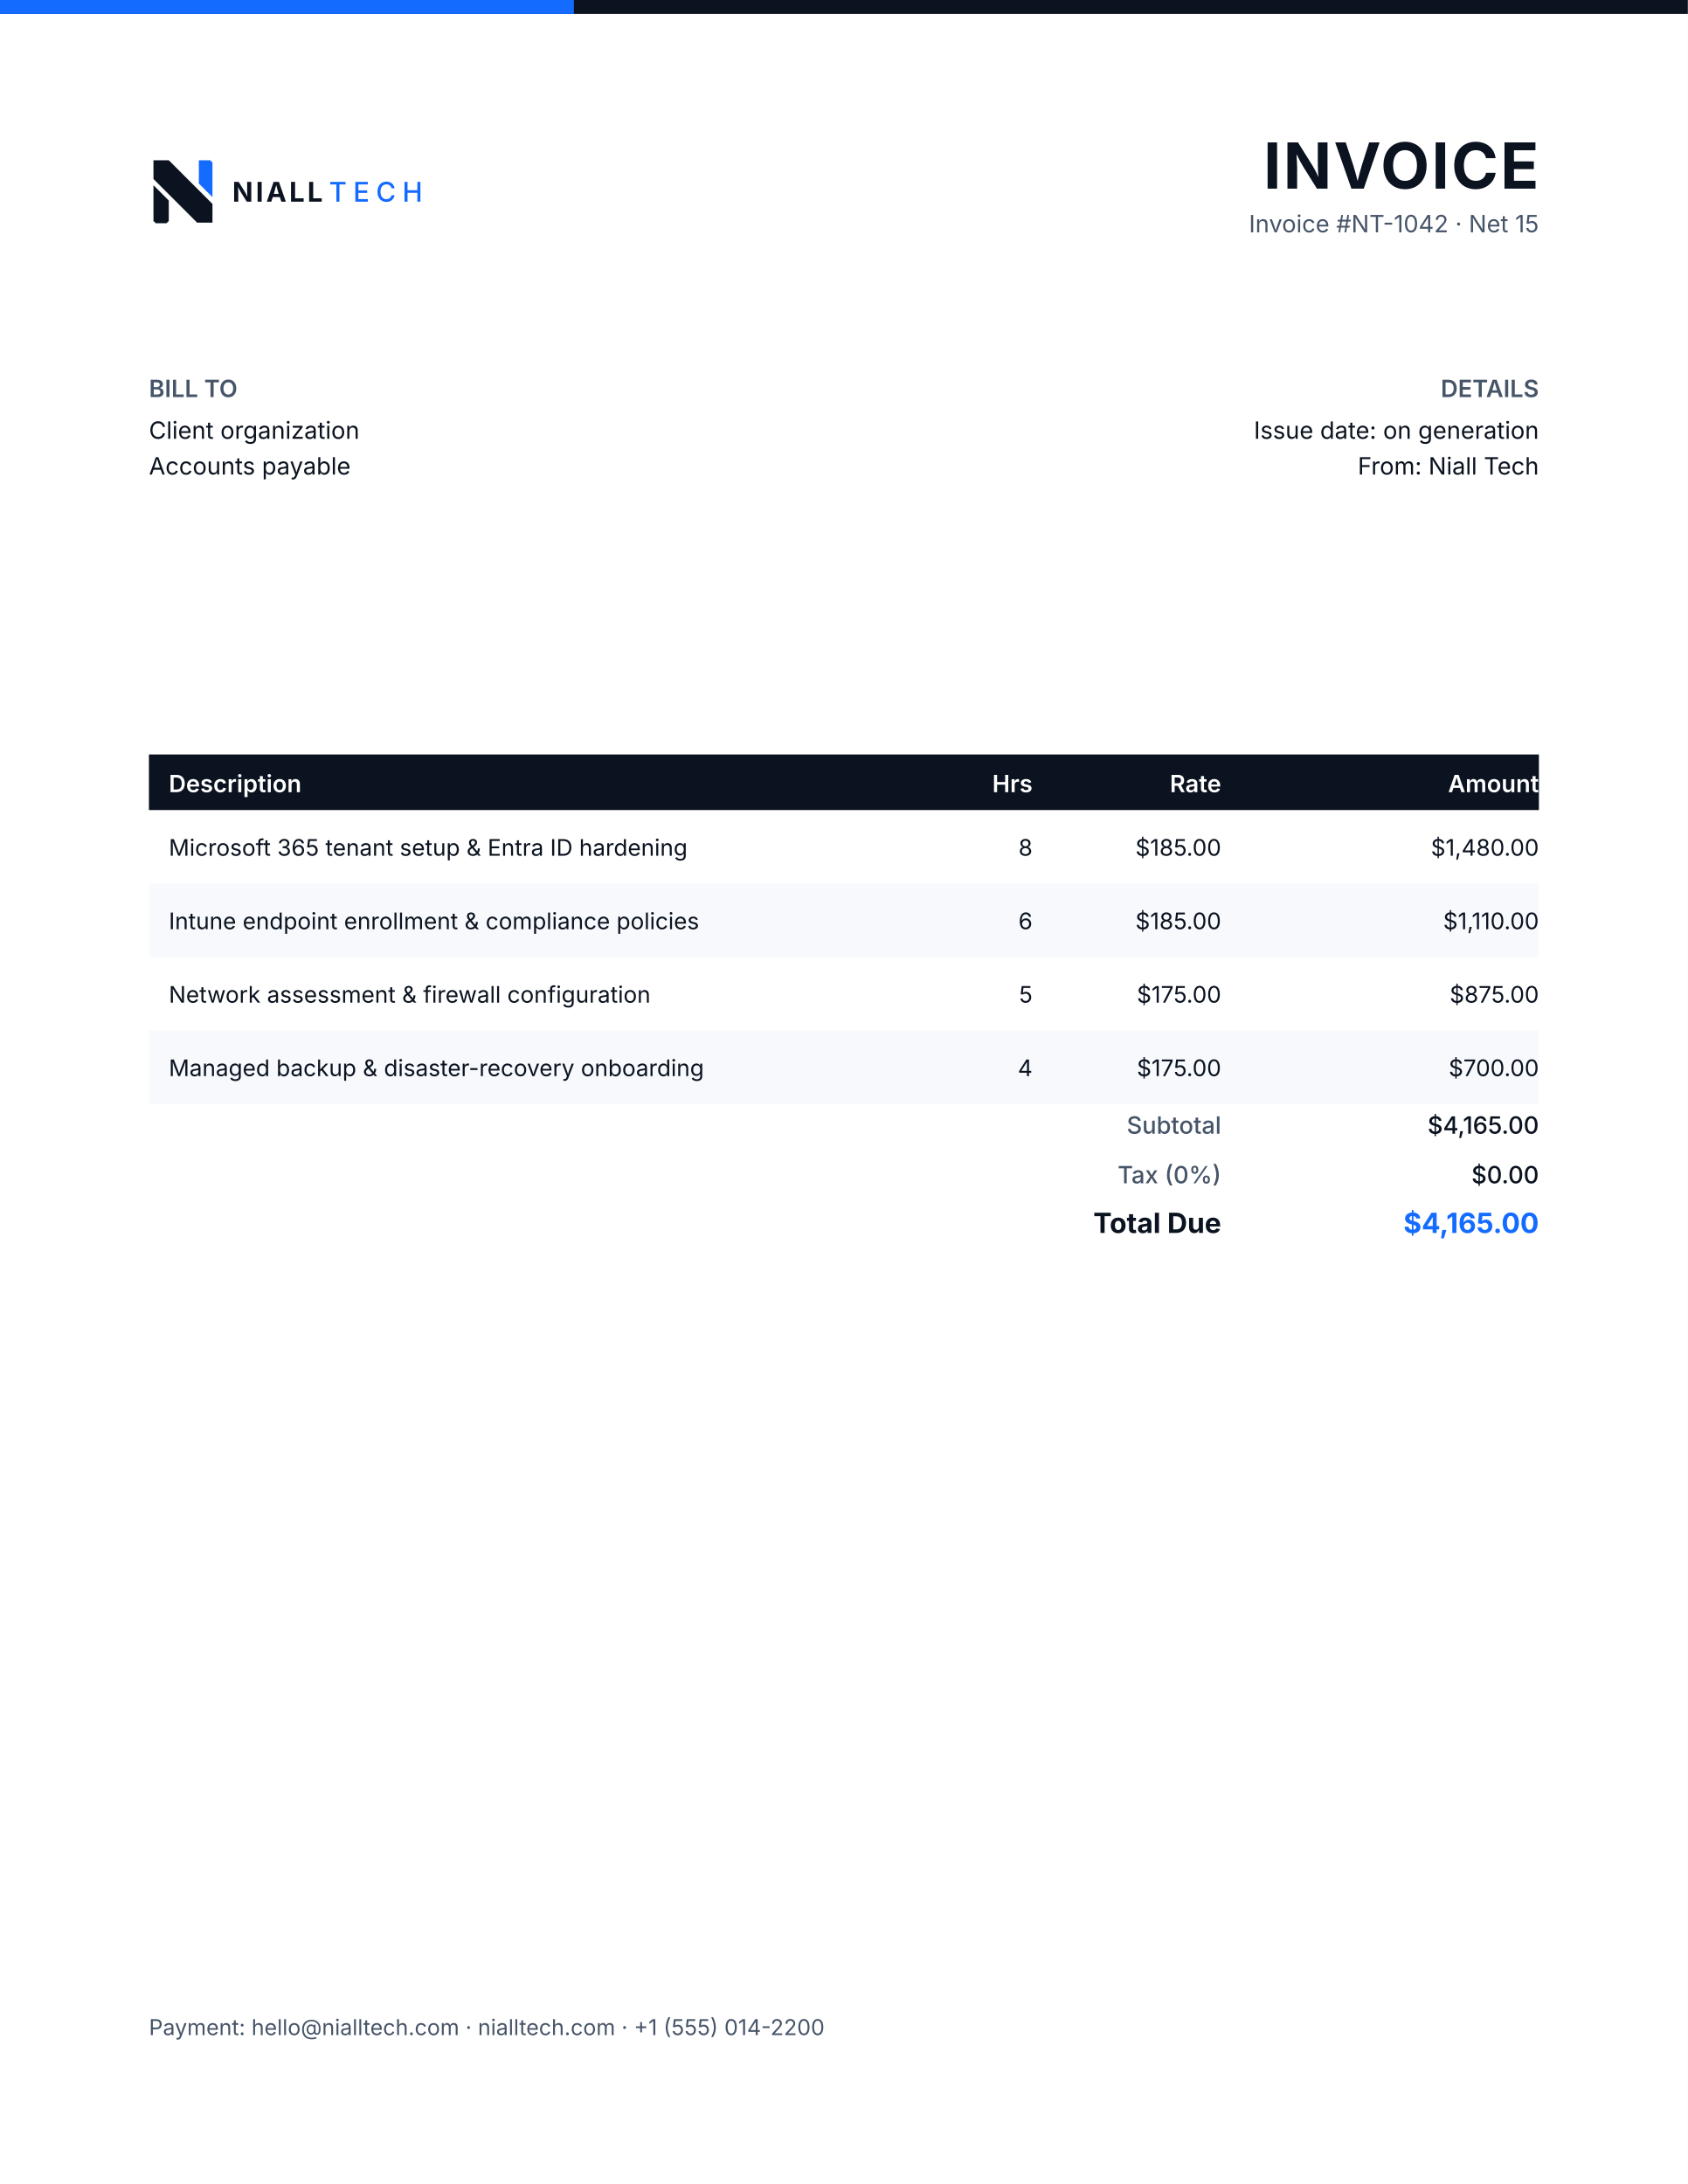
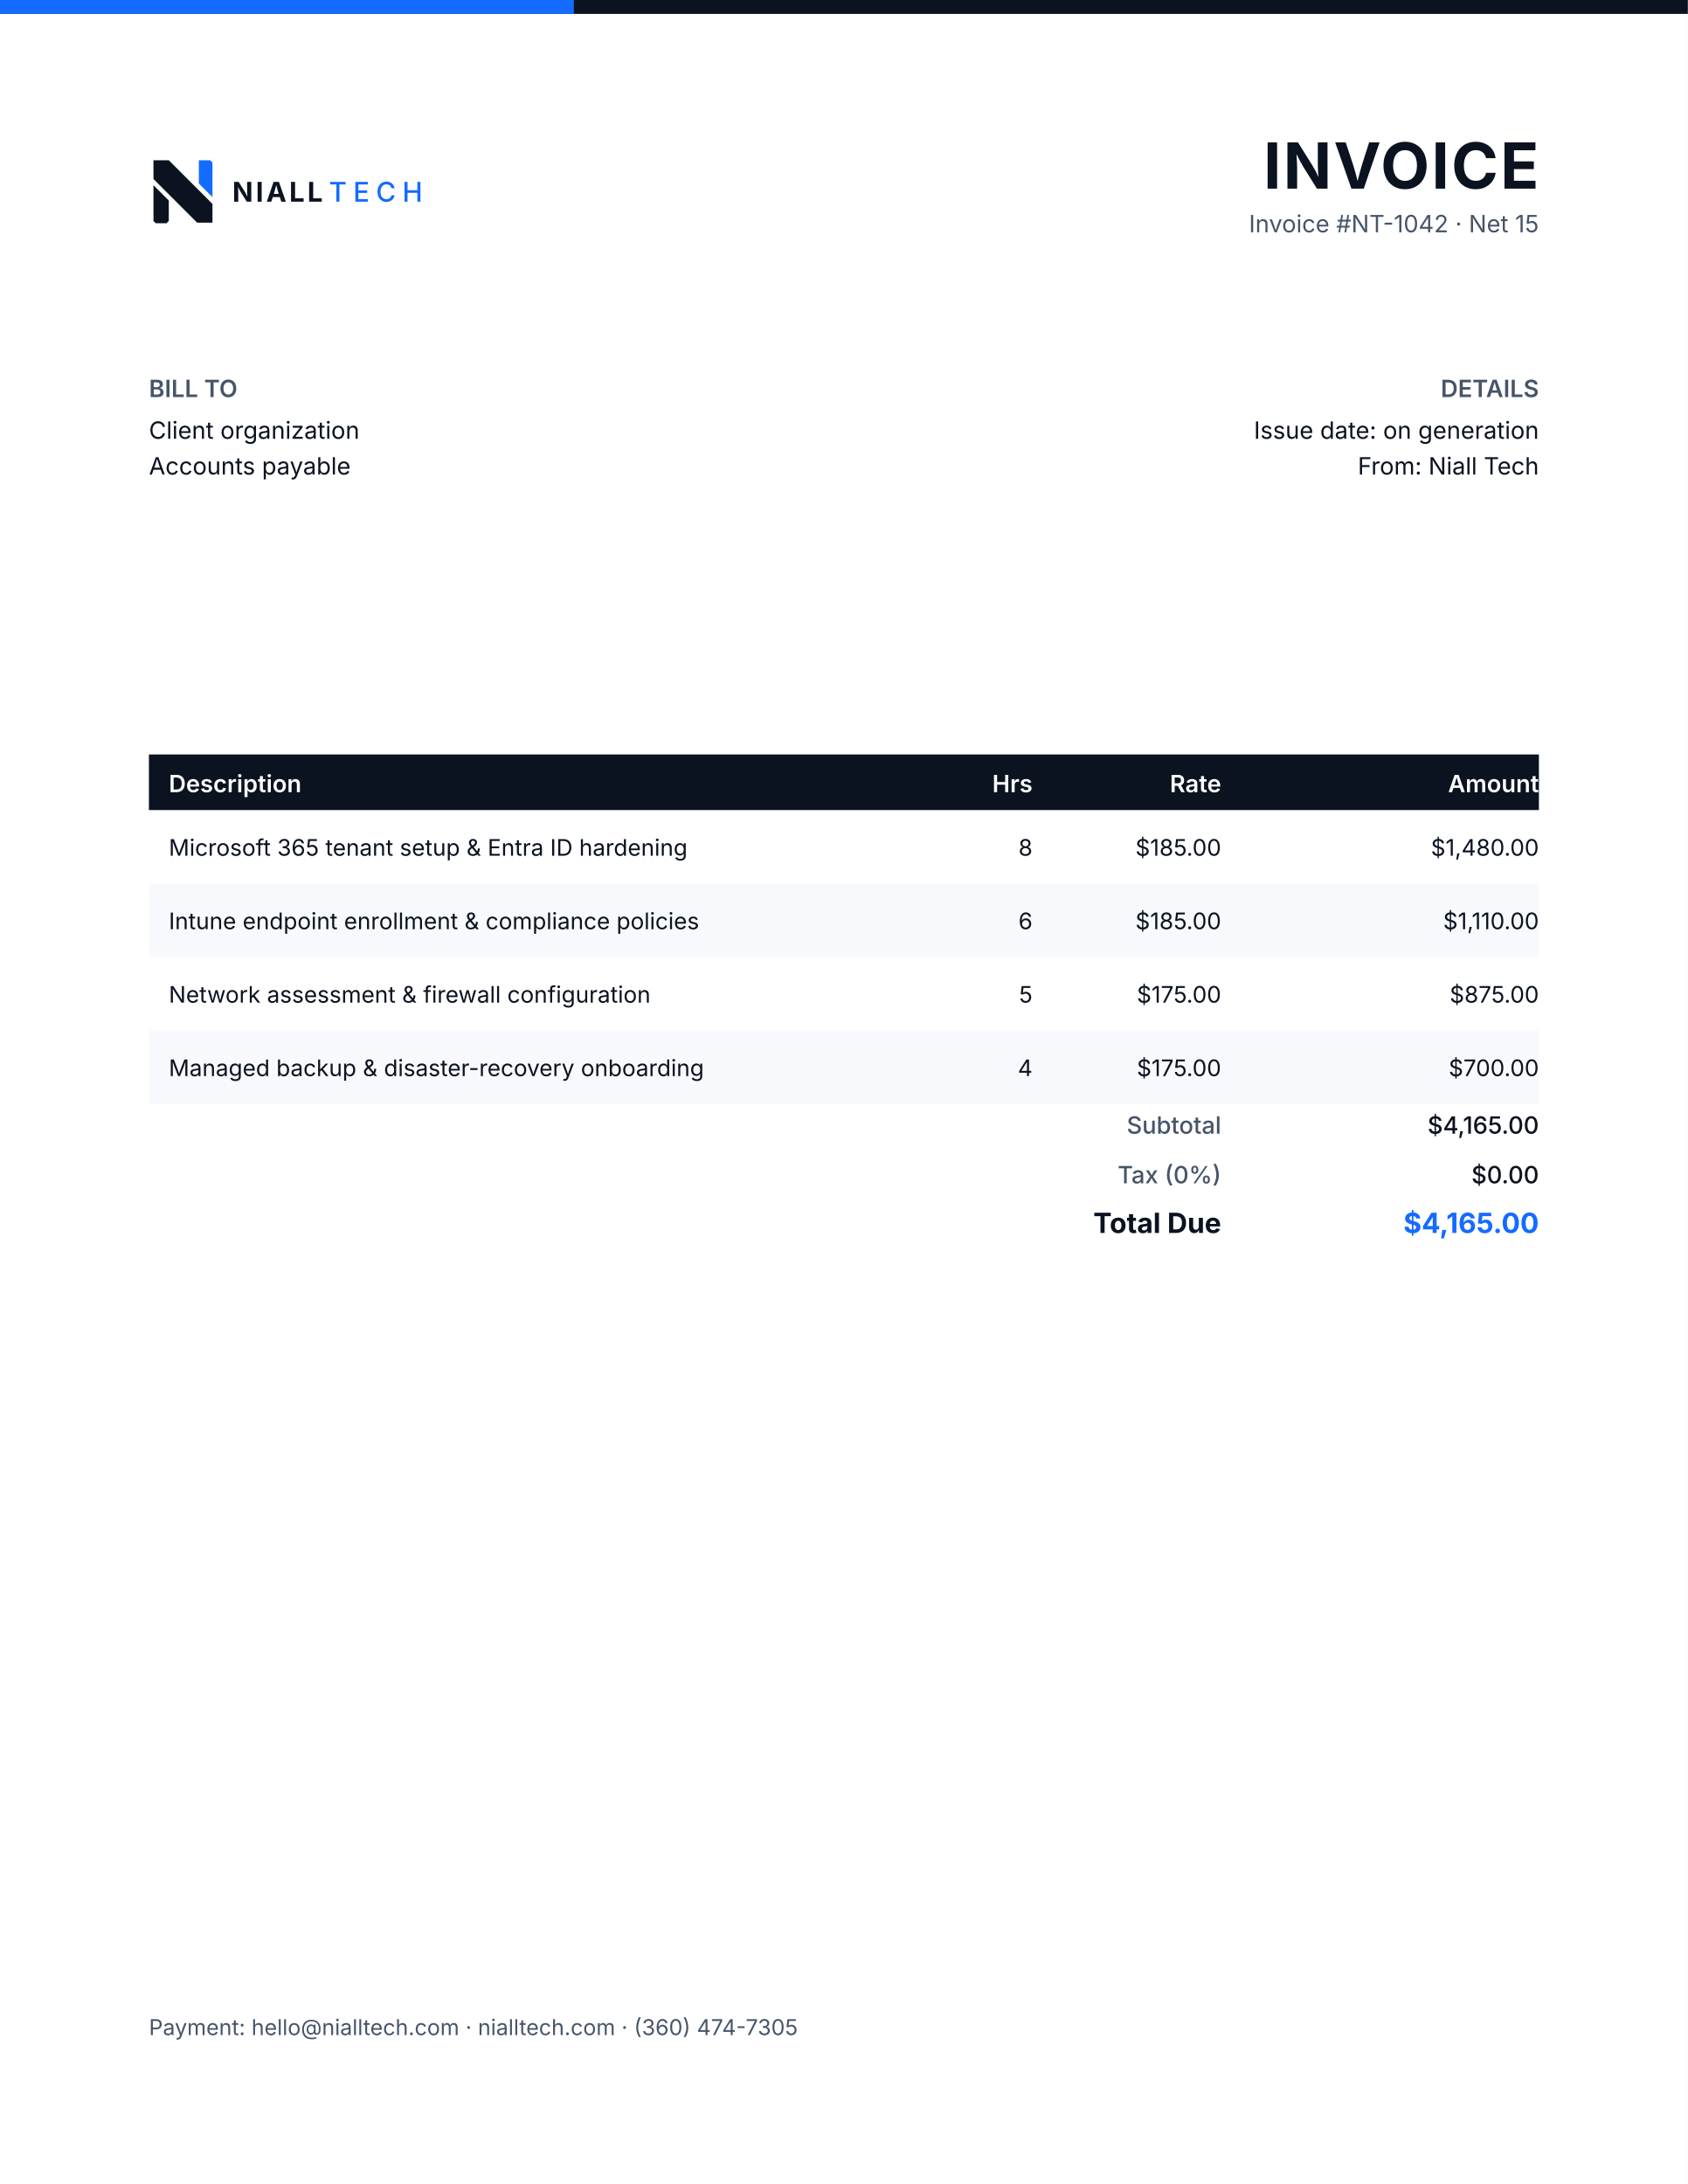
<svg xmlns="http://www.w3.org/2000/svg" viewBox="0 0 1700 2200" width="1700" height="2200" font-family="Inter, Arial, sans-serif">
  <rect width="1700" height="2200" fill="#FFFFFF" />
  <rect x="0" y="0" width="1700" height="14" fill="#0B1320" />
  <rect x="0" y="0" width="578" height="14" fill="#146BFF" />
  <svg x="150" y="150" width="360" height="85.714" viewBox="0 0 420 100" preserveAspectRatio="xMinYMid meet">
    <g transform="translate(0, 10) scale(0.8)">
      <g transform="scale(0.83333)">
        <path d="M8 5H35L112 82V115H85L8 38Z" fill="#0B1320" />
        <path d="M8 49L35 76V112L31 116H12L8 112Z" fill="#0B1320" />
        <path d="M88 5H108L112 9V70L88 46Z" fill="#146BFF" />
      </g>
    </g>
    <g font-family="Inter, Arial, Helvetica, sans-serif">
      <text x="98" y="62" fill="#0B1320" font-size="32" font-weight="700" letter-spacing="3.2">NIALL</text>
      <text x="211.6" y="62" fill="#146BFF" font-size="32" font-weight="500" letter-spacing="7.5">TECH</text>
    </g>
  </svg>
  <text x="1550" y="190" text-anchor="end" fill="#0B1320" font-size="64" font-weight="700" letter-spacing="2">INVOICE</text>
  <text x="1550" y="234" text-anchor="end" fill="#475569" font-size="24">Invoice #NT-1042 · Net 15</text>
  <g font-size="24">
    <text x="150" y="400" fill="#475569" font-weight="600">BILL TO</text>
    <text x="150" y="442" fill="#0B1320">Client organization</text>
    <text x="150" y="478" fill="#0B1320">Accounts payable</text>
    <text x="1550" y="400" text-anchor="end" fill="#475569" font-weight="600">DETAILS</text>
    <text x="1550" y="442" text-anchor="end" fill="#0B1320">Issue date: on generation</text>
    <text x="1550" y="478" text-anchor="end" fill="#0B1320">From: Niall Tech</text>
  </g>
  <rect x="150" y="760" width="1400" height="56" fill="#0B1320" />
  <text x="170" y="798" fill="#FFFFFF" font-size="24" font-weight="600">Description</text>
  <text x="1040" y="798" fill="#FFFFFF" font-size="24" font-weight="600" text-anchor="end">Hrs</text>
  <text x="1230" y="798" fill="#FFFFFF" font-size="24" font-weight="600" text-anchor="end">Rate</text>
  <text x="1550" y="798" fill="#FFFFFF" font-size="24" font-weight="600" text-anchor="end">Amount</text>
  <text x="170" y="862" fill="#0B1320" font-size="23">Microsoft 365 tenant setup &amp; Entra ID hardening</text>
  <text x="1040" y="862" fill="#0B1320" font-size="23" text-anchor="end">8</text>
  <text x="1230" y="862" fill="#0B1320" font-size="23" text-anchor="end">$185.00</text>
  <text x="1550" y="862" fill="#0B1320" font-size="23" text-anchor="end">$1,480.00</text>
  <rect x="150" y="890" width="1400" height="74" fill="#F7F9FC" />
  <text x="170" y="936" fill="#0B1320" font-size="23">Intune endpoint enrollment &amp; compliance policies</text>
  <text x="1040" y="936" fill="#0B1320" font-size="23" text-anchor="end">6</text>
  <text x="1230" y="936" fill="#0B1320" font-size="23" text-anchor="end">$185.00</text>
  <text x="1550" y="936" fill="#0B1320" font-size="23" text-anchor="end">$1,110.00</text>
  <text x="170" y="1010" fill="#0B1320" font-size="23">Network assessment &amp; firewall configuration</text>
  <text x="1040" y="1010" fill="#0B1320" font-size="23" text-anchor="end">5</text>
  <text x="1230" y="1010" fill="#0B1320" font-size="23" text-anchor="end">$175.00</text>
  <text x="1550" y="1010" fill="#0B1320" font-size="23" text-anchor="end">$875.00</text>
  <rect x="150" y="1038" width="1400" height="74" fill="#F7F9FC" />
  <text x="170" y="1084" fill="#0B1320" font-size="23">Managed backup &amp; disaster-recovery onboarding</text>
  <text x="1040" y="1084" fill="#0B1320" font-size="23" text-anchor="end">4</text>
  <text x="1230" y="1084" fill="#0B1320" font-size="23" text-anchor="end">$175.00</text>
  <text x="1550" y="1084" fill="#0B1320" font-size="23" text-anchor="end">$700.00</text>
  <text x="1230" y="1142" fill="#475569" font-size="24" font-weight="500" text-anchor="end">Subtotal</text>
  <text x="1550" y="1142" fill="#0B1320" font-size="24" font-weight="500" text-anchor="end">$4,165.00</text>
  <text x="1230" y="1192" fill="#475569" font-size="24" font-weight="500" text-anchor="end">Tax (0%)</text>
  <text x="1550" y="1192" fill="#0B1320" font-size="24" font-weight="500" text-anchor="end">$0.00</text>
  <text x="1230" y="1242" fill="#0B1320" font-size="28" font-weight="700" text-anchor="end">Total Due</text>
  <text x="1550" y="1242" fill="#146BFF" font-size="28" font-weight="700" text-anchor="end">$4,165.00</text>
-   <text x="150" y="2050" fill="#475569" font-size="22">Payment: hello@nialltech.com · nialltech.com · +1 (555) 014-2200</text>
+   <text x="150" y="2050" fill="#475569" font-size="22">Payment: hello@nialltech.com · nialltech.com · (360) 474-7305</text>
</svg>
